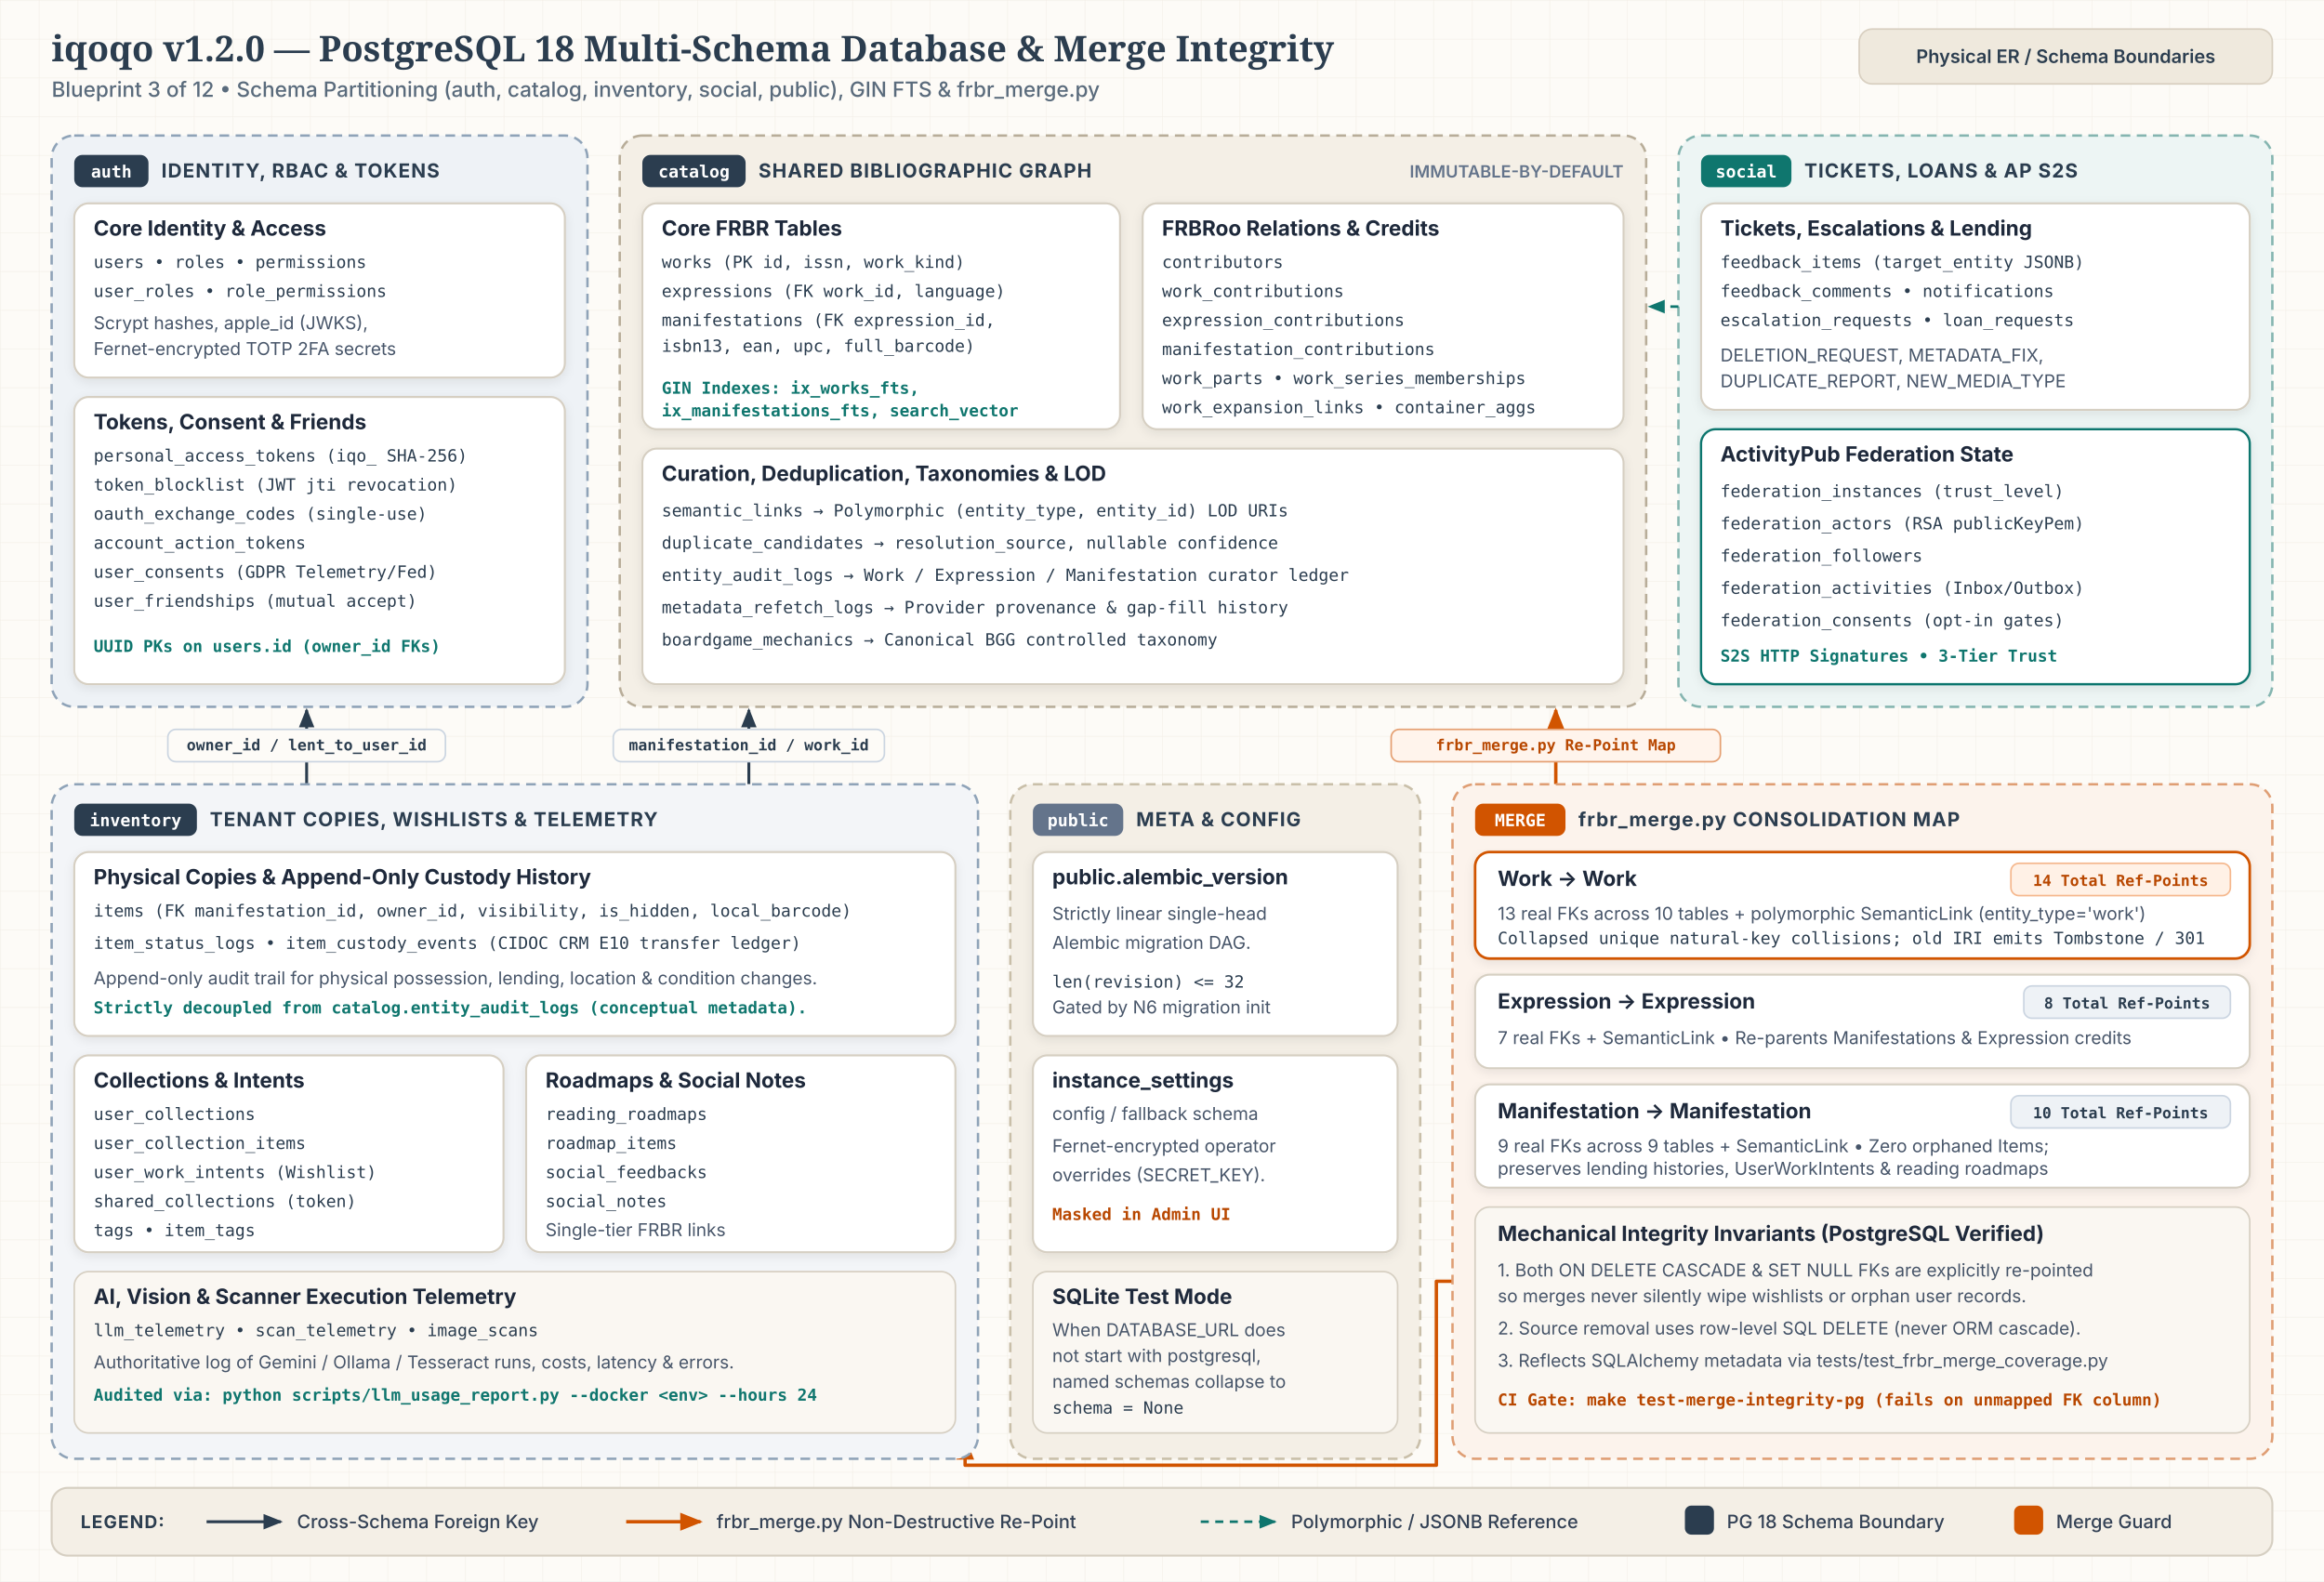
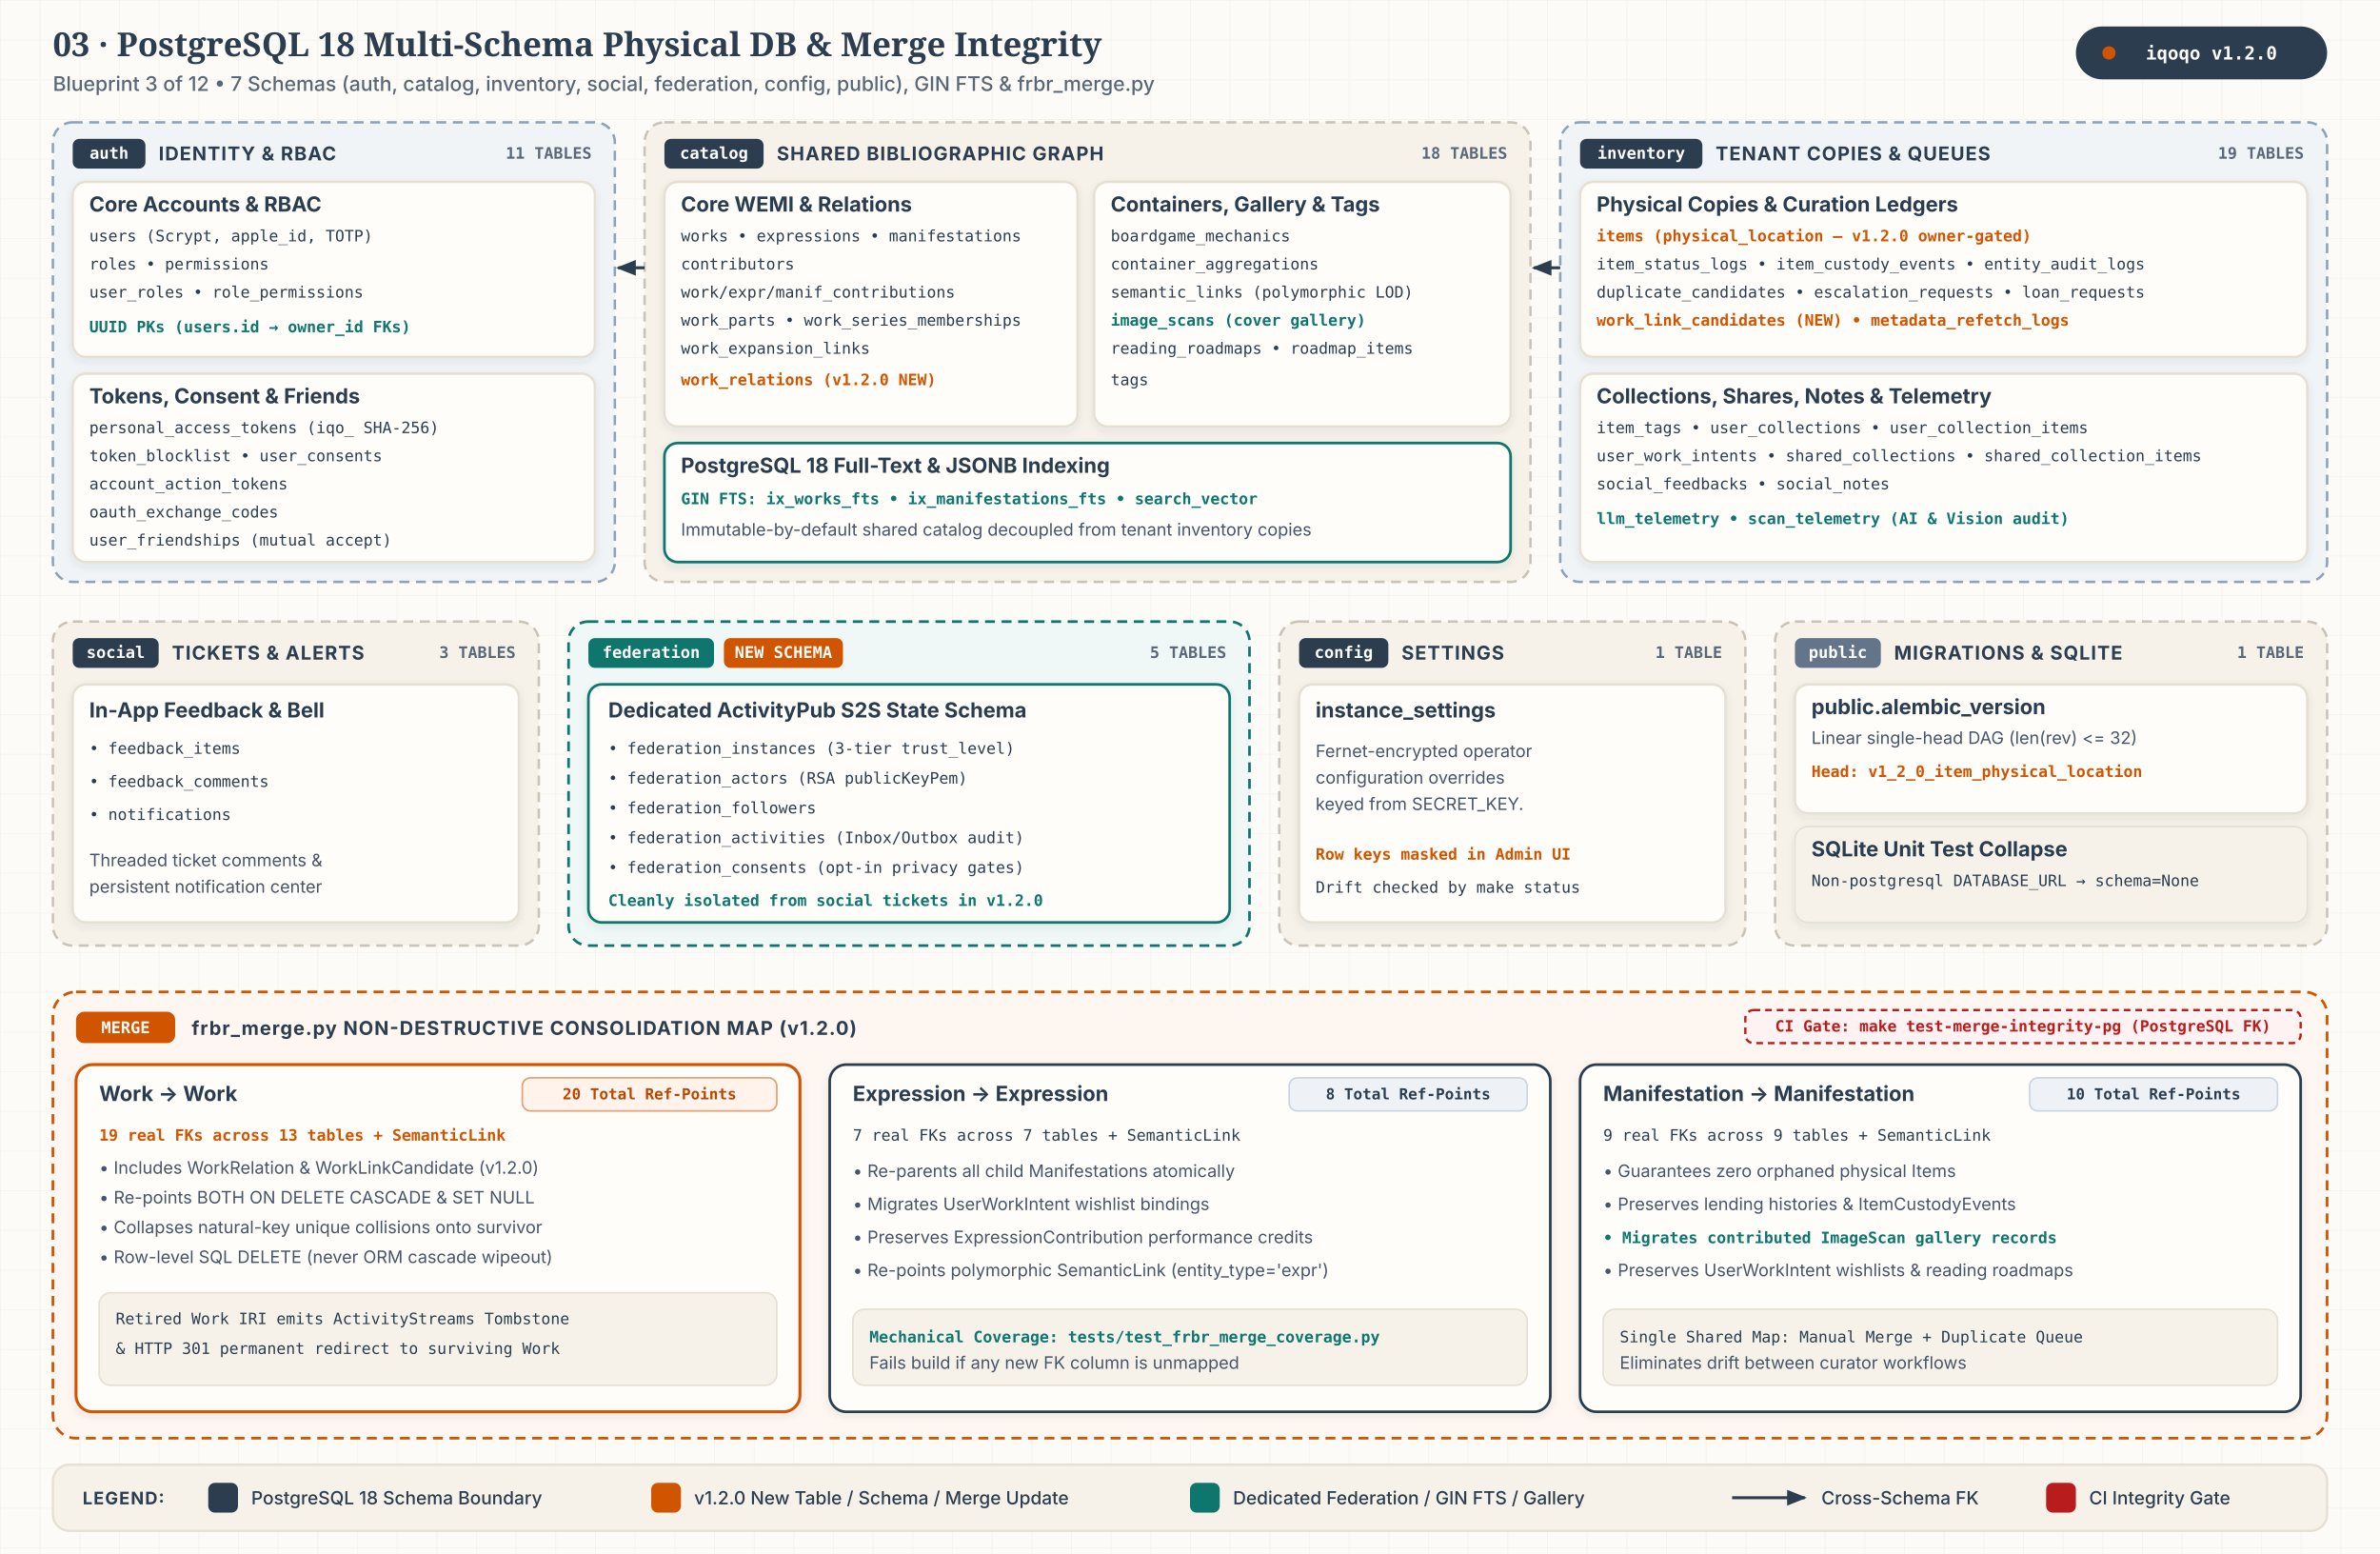
- <svg xmlns="http://www.w3.org/2000/svg" id="svg-bp3" viewBox="0 0 1440 980" width="1440" height="980" role="img" aria-labelledby="bp3-title bp3-desc">
+ <svg xmlns="http://www.w3.org/2000/svg" id="svg-bp3" viewBox="0 0 1440 940" width="1440" height="940" role="img" aria-labelledby="bp3-title bp3-desc">
  <style>
-               .canvas-bg { fill: #FDFBF7; }
-               .title-text { font-family: 'Merriweather', Georgia, serif; font-size: 22px; font-weight: 700; fill: #2B3D4F; }
-               .subtitle-text { font-family: 'Inter', -apple-system, BlinkMacSystemFont, 'Segoe UI', sans-serif; font-size: 13px; font-weight: 500; fill: #5A6B7C; }
-               .header-pill-bg { fill: #EFE9DD; stroke: #D8CFC0; stroke-width: 1; }
-               .header-pill-text { font-family: 'Inter', -apple-system, BlinkMacSystemFont, 'Segoe UI', sans-serif; font-size: 11.5px; font-weight: 600; fill: #2B3D4F; }
- 
-               .schema-box { stroke-width: 1.5; stroke-dasharray: 6 4; }
-               .schema-auth { fill: #EEF2F6; stroke: #8FA3B8; }
-               .schema-catalog { fill: #F4EFE6; stroke: #B8AD99; }
-               .schema-social { fill: #EDF5F4; stroke: #85B5B0; }
-               .schema-inventory { fill: #F3F5F8; stroke: #8FA3B8; }
-               .schema-sys { fill: #F4EFE6; stroke: #C9BFA9; }
-               .schema-merge { fill: #FCF3EC; stroke: #DF9E74; }
- 
-               .badge-indigo { fill: #2B3D4F; }
-               .badge-clay { fill: #D15400; }
-               .badge-teal { fill: #0F766E; }
-               .badge-muted { fill: #64748B; }
-               .badge-text { font-family: 'JetBrains Mono', ui-monospace, SFMono-Regular, monospace; font-size: 10.5px; font-weight: 600; fill: #FFFFFF; }
-               .schema-title { font-family: 'Inter', -apple-system, BlinkMacSystemFont, 'Segoe UI', sans-serif; font-size: 12px; font-weight: 700; letter-spacing: 0.05em; fill: #2B3D4F; }
-               .schema-meta { font-family: 'Inter', -apple-system, BlinkMacSystemFont, 'Segoe UI', sans-serif; font-size: 10.5px; font-weight: 600; fill: #64748B; }
- 
-               .card-bg { fill: #FFFFFF; stroke: #D6CFC2; stroke-width: 1.25; }
-               .card-clay { fill: #FFFFFF; stroke: #D15400; stroke-width: 1.6; }
-               .card-teal { fill: #FFFFFF; stroke: #0F766E; stroke-width: 1.4; }
-               .card-sub { fill: #FAF7F2; stroke: #D6CFC2; stroke-width: 1; }
- 
-               .tbl-title { font-family: 'Inter', -apple-system, BlinkMacSystemFont, 'Segoe UI', sans-serif; font-size: 13px; font-weight: 700; fill: #1E293B; }
-               .tbl-list { font-family: 'JetBrains Mono', ui-monospace, SFMono-Regular, monospace; font-size: 10.4px; font-weight: 500; fill: #2B3D4F; }
-               .tbl-body { font-family: 'Inter', -apple-system, BlinkMacSystemFont, 'Segoe UI', sans-serif; font-size: 11px; font-weight: 400; fill: #475569; }
-               .tbl-clay { font-family: 'JetBrains Mono', ui-monospace, SFMono-Regular, monospace; font-size: 10.2px; font-weight: 600; fill: #B84700; }
-               .tbl-teal { font-family: 'JetBrains Mono', ui-monospace, SFMono-Regular, monospace; font-size: 10.2px; font-weight: 600; fill: #0F766E; }
- 
-               .pill-indigo { fill: #EEF2F6; stroke: #CBD5E1; stroke-width: 1; }
-               .pill-indigo-text { font-family: 'JetBrains Mono', ui-monospace, SFMono-Regular, monospace; font-size: 9.5px; font-weight: 600; fill: #2B3D4F; }
-               .pill-clay { fill: #FFF1E6; stroke: #F5B88E; stroke-width: 1; }
-               .pill-clay-text { font-family: 'JetBrains Mono', ui-monospace, SFMono-Regular, monospace; font-size: 9.5px; font-weight: 600; fill: #B84700; }
+               .bg { fill: #FDFBF7; }
+               .title { font-family: Georgia, 'Merriweather', serif; font-size: 20px; font-weight: 700; fill: #2B3D4F; }
+               .sub { font-family: system-ui, -apple-system, 'Inter', sans-serif; font-size: 12.2px; font-weight: 500; fill: #5A6776; }
+               .ver-pill { fill: #2B3D4F; }
+               .ver-pill-txt { font-family: ui-monospace, 'JetBrains Mono', Menlo, monospace; font-size: 11px; font-weight: 700; fill: #FDFBF7; }
+               .ver-dot { fill: #D15400; }
+ 
+               .sch { fill: #F6F2EA; stroke: #CBC3B7; stroke-width: 1.5; stroke-dasharray: 6 4; }
+               .sch-indigo { fill: #F1F4F7; stroke: #8FA3B8; stroke-width: 1.5; stroke-dasharray: 6 4; }
+               .sch-teal { fill: #EFF8F6; stroke: #0F766E; stroke-width: 1.6; stroke-dasharray: 6 4; }
+               .sch-clay { fill: #FEF6F0; stroke: #D15400; stroke-width: 1.6; stroke-dasharray: 6 4; }
+ 
+               .sch-title { font-family: system-ui, -apple-system, 'Inter', sans-serif; font-size: 11.5px; font-weight: 700; letter-spacing: 0.05em; fill: #2B3D4F; }
+               .sch-meta { font-family: ui-monospace, 'JetBrains Mono', Menlo, monospace; font-size: 9.6px; font-weight: 600; fill: #5A6776; }
+ 
+               .card { fill: #FFFDF9; stroke: #E6DFD3; stroke-width: 1.5; }
+               .card-indigo { fill: #FFFDF9; stroke: #2B3D4F; stroke-width: 1.6; }
+               .card-clay { fill: #FFFDF9; stroke: #D15400; stroke-width: 1.8; }
+               .card-teal { fill: #FFFDF9; stroke: #0F766E; stroke-width: 1.6; }
+               .card-sub { fill: #F6F2EA; stroke: #E6DFD3; stroke-width: 1; }
+               .card-crimson { fill: #FEF2F2; stroke: #B91C1C; stroke-width: 1.4; stroke-dasharray: 4 3; }
+ 
+               .b-indigo { fill: #2B3D4F; }
+               .b-clay { fill: #D15400; }
+               .b-teal { fill: #0F766E; }
+               .b-crimson { fill: #B91C1C; }
+               .b-muted { fill: #64748B; }
+               .b-txt { font-family: ui-monospace, 'JetBrains Mono', Menlo, monospace; font-size: 9.8px; font-weight: 700; fill: #FFFFFF; }
+ 
+               .c-title { font-family: system-ui, -apple-system, 'Inter', sans-serif; font-size: 12.6px; font-weight: 700; fill: #2B3D4F; }
+               .c-body { font-family: system-ui, -apple-system, 'Inter', sans-serif; font-size: 10.4px; font-weight: 400; fill: #475569; }
+               .c-mono { font-family: ui-monospace, 'JetBrains Mono', Menlo, monospace; font-size: 9.5px; font-weight: 500; fill: #2B3D4F; }
+               .c-clay { font-family: ui-monospace, 'JetBrains Mono', Menlo, monospace; font-size: 9.5px; font-weight: 700; fill: #D15400; }
+               .c-teal { font-family: ui-monospace, 'JetBrains Mono', Menlo, monospace; font-size: 9.5px; font-weight: 600; fill: #0F766E; }
+               .c-crimson { font-family: ui-monospace, 'JetBrains Mono', Menlo, monospace; font-size: 9.4px; font-weight: 600; fill: #B91C1C; }
+ 
+               .pill { fill: #EEF2F6; stroke: #CBD5E1; stroke-width: 1; }
+               .pill-txt { font-family: ui-monospace, 'JetBrains Mono', Menlo, monospace; font-size: 9.2px; font-weight: 600; fill: #2B3D4F; }
+               .pill-clay { fill: #FFF3EB; stroke: #E5A073; stroke-width: 1; }
+               .pill-clay-txt { font-family: ui-monospace, 'JetBrains Mono', Menlo, monospace; font-size: 9.2px; font-weight: 700; fill: #B84700; }

              .edge-fk { fill: none; stroke: #2B3D4F; stroke-width: 1.8; stroke-linejoin: round; }
-               .edge-merge { fill: none; stroke: #D15400; stroke-width: 2.1; stroke-linejoin: round; }
-               .edge-poly { fill: none; stroke: #0F766E; stroke-width: 1.6; stroke-dasharray: 5 4; stroke-linejoin: round; }
+               .edge-m { fill: none; stroke: #D15400; stroke-width: 2; stroke-linejoin: round; }
              .mk-fk { fill: #2B3D4F; }
-               .mk-merge { fill: #D15400; }
-               .mk-poly { fill: #0F766E; }
- 
-               .edge-pill-bg { fill: #FDFBF7; stroke: #CBD5E1; stroke-width: 1; }
-               .edge-pill-text { font-family: 'JetBrains Mono', ui-monospace, SFMono-Regular, monospace; font-size: 9.5px; font-weight: 600; fill: #2B3D4F; }
-               .edge-pill-clay { fill: #FFF4EC; stroke: #E5A073; stroke-width: 1; }
-               .edge-pill-clay-text { font-family: 'JetBrains Mono', ui-monospace, SFMono-Regular, monospace; font-size: 9.5px; font-weight: 600; fill: #B84700; }
- 
-               .legend-bg { fill: #F4EFE6; stroke: #D6CFC2; stroke-width: 1.25; }
-               .legend-heading { font-family: 'Inter', -apple-system, BlinkMacSystemFont, 'Segoe UI', sans-serif; font-size: 11px; font-weight: 700; letter-spacing: 0.06em; fill: #2B3D4F; }
-               .legend-text { font-family: 'Inter', -apple-system, BlinkMacSystemFont, 'Segoe UI', sans-serif; font-size: 11.5px; font-weight: 500; fill: #334155; }
+               .mk-m { fill: #D15400; }
+ 
+               .legend-bg { fill: #F6F2EA; stroke: #E6DFD3; stroke-width: 1.4; }
+               .legend-h { font-family: system-ui, -apple-system, 'Inter', sans-serif; font-size: 10.5px; font-weight: 700; letter-spacing: 0.06em; fill: #2B3D4F; }
+               .legend-t { font-family: system-ui, -apple-system, 'Inter', sans-serif; font-size: 11px; font-weight: 500; fill: #2B3D4F; }
            </style>
  <defs>
    <pattern id="b3-grid" width="24" height="24" patternUnits="userSpaceOnUse">
-       <path d="M 24 0 L 0 0 0 24" fill="none" stroke="#E4DCCE" stroke-width="0.6" opacity="0.45" />
+       <path d="M 24 0 L 0 0 0 24" fill="none" stroke="#E6DFD3" stroke-width="0.6" opacity="0.5" />
    </pattern>
-     <filter id="b3-shadow" x="-6%" y="-6%" width="112%" height="118%">
-       <feDropShadow dx="0" dy="2" stdDeviation="3" flood-color="#0F172A" flood-opacity="0.08" />
+     <filter id="b3-sh" x="-6%" y="-6%" width="112%" height="118%">
+       <feDropShadow dx="0" dy="2" stdDeviation="2.5" flood-color="#2B3D4F" flood-opacity="0.08" />
    </filter>
    <marker id="b3-mk-fk" viewBox="0 0 10 10" refX="8.5" refY="5" markerWidth="7" markerHeight="7" orient="auto-start-reverse">
      <path d="M 0 1.2 L 9.5 5 L 0 8.8 z" class="mk-fk" />
    </marker>
-     <marker id="b3-mk-merge" viewBox="0 0 10 10" refX="8.5" refY="5" markerWidth="7" markerHeight="7" orient="auto-start-reverse">
-       <path d="M 0 1.2 L 9.5 5 L 0 8.8 z" class="mk-merge" />
-     </marker>
-     <marker id="b3-mk-poly" viewBox="0 0 10 10" refX="8.5" refY="5" markerWidth="7" markerHeight="7" orient="auto-start-reverse">
-       <path d="M 0 1.2 L 9.5 5 L 0 8.8 z" class="mk-poly" />
+     <marker id="b3-mk-m" viewBox="0 0 10 10" refX="8.5" refY="5" markerWidth="7" markerHeight="7" orient="auto-start-reverse">
+       <path d="M 0 1.2 L 9.5 5 L 0 8.8 z" class="mk-m" />
    </marker>
  </defs>
-   <rect x="0" y="0" width="1440" height="980" class="canvas-bg" />
-   <rect x="0" y="0" width="1440" height="980" fill="url(#b3-grid)" />
-   <text x="32" y="38" class="title-text">iqoqo v1.2.0 — PostgreSQL 18 Multi-Schema Database &amp; Merge Integrity</text>
-   <text x="32" y="60" class="subtitle-text">Blueprint 3 of 12  •  Schema Partitioning (auth, catalog, inventory, social, public), GIN FTS &amp; frbr_merge.py</text>
-   <rect x="1152" y="18" width="256" height="34" rx="8" class="header-pill-bg" />
-   <text x="1280" y="39" text-anchor="middle" class="header-pill-text">Physical ER / Schema Boundaries</text>
-   <g id="bp3-auth">
-     <rect x="32" y="84" width="332" height="354" rx="14" class="schema-box schema-auth" />
-     <rect x="46" y="96" width="46" height="20" rx="5" class="badge-indigo" />
-     <text x="69" y="110" text-anchor="middle" class="badge-text">auth</text>
-     <text x="100" y="110" class="schema-title">IDENTITY, RBAC &amp; TOKENS</text>
-     <rect x="46" y="126" width="304" height="108" rx="9" class="card-bg" filter="url(#b3-shadow)" />
-     <text x="58" y="146" class="tbl-title">Core Identity &amp; Access</text>
-     <text x="58" y="166" class="tbl-list">users • roles • permissions</text>
-     <text x="58" y="184" class="tbl-list">user_roles • role_permissions</text>
-     <text x="58" y="204" class="tbl-body">Scrypt hashes, apple_id (JWKS),</text>
-     <text x="58" y="220" class="tbl-body">Fernet-encrypted TOTP 2FA secrets</text>
-     <rect x="46" y="246" width="304" height="178" rx="9" class="card-bg" filter="url(#b3-shadow)" />
-     <text x="58" y="266" class="tbl-title">Tokens, Consent &amp; Friends</text>
-     <text x="58" y="286" class="tbl-list">personal_access_tokens (iqo_ SHA-256)</text>
-     <text x="58" y="304" class="tbl-list">token_blocklist (JWT jti revocation)</text>
-     <text x="58" y="322" class="tbl-list">oauth_exchange_codes (single-use)</text>
-     <text x="58" y="340" class="tbl-list">account_action_tokens</text>
-     <text x="58" y="358" class="tbl-list">user_consents (GDPR Telemetry/Fed)</text>
-     <text x="58" y="376" class="tbl-list">user_friendships (mutual accept)</text>
-     <text x="58" y="404" class="tbl-teal">UUID PKs on users.id (owner_id FKs)</text>
-   </g>
-   <g id="bp3-catalog">
-     <rect x="384" y="84" width="636" height="354" rx="14" class="schema-box schema-catalog" />
-     <rect x="398" y="96" width="64" height="20" rx="5" class="badge-indigo" />
-     <text x="430" y="110" text-anchor="middle" class="badge-text">catalog</text>
-     <text x="470" y="110" class="schema-title">SHARED BIBLIOGRAPHIC GRAPH</text>
-     <text x="1006" y="110" text-anchor="end" class="schema-meta">IMMUTABLE-BY-DEFAULT</text>
-     <rect x="398" y="126" width="296" height="140" rx="9" class="card-bg" filter="url(#b3-shadow)" />
-     <text x="410" y="146" class="tbl-title">Core FRBR Tables</text>
-     <text x="410" y="166" class="tbl-list">works (PK id, issn, work_kind)</text>
-     <text x="410" y="184" class="tbl-list">expressions (FK work_id, language)</text>
-     <text x="410" y="202" class="tbl-list">manifestations (FK expression_id,</text>
-     <text x="410" y="218" class="tbl-list">  isbn13, ean, upc, full_barcode)</text>
-     <text x="410" y="244" class="tbl-teal">GIN Indexes: ix_works_fts,</text>
-     <text x="410" y="258" class="tbl-teal">ix_manifestations_fts, search_vector</text>
-     <rect x="708" y="126" width="298" height="140" rx="9" class="card-bg" filter="url(#b3-shadow)" />
-     <text x="720" y="146" class="tbl-title">FRBRoo Relations &amp; Credits</text>
-     <text x="720" y="166" class="tbl-list">contributors</text>
-     <text x="720" y="184" class="tbl-list">work_contributions</text>
-     <text x="720" y="202" class="tbl-list">expression_contributions</text>
-     <text x="720" y="220" class="tbl-list">manifestation_contributions</text>
-     <text x="720" y="238" class="tbl-list">work_parts • work_series_memberships</text>
-     <text x="720" y="256" class="tbl-list">work_expansion_links • container_aggs</text>
-     <rect x="398" y="278" width="608" height="146" rx="9" class="card-bg" filter="url(#b3-shadow)" />
-     <text x="410" y="298" class="tbl-title">Curation, Deduplication, Taxonomies &amp; LOD</text>
-     <text x="410" y="320" class="tbl-list">semantic_links             → Polymorphic (entity_type, entity_id) LOD URIs</text>
-     <text x="410" y="340" class="tbl-list">duplicate_candidates       → resolution_source, nullable confidence</text>
-     <text x="410" y="360" class="tbl-list">entity_audit_logs          → Work / Expression / Manifestation curator ledger</text>
-     <text x="410" y="380" class="tbl-list">metadata_refetch_logs      → Provider provenance &amp; gap-fill history</text>
-     <text x="410" y="400" class="tbl-list">boardgame_mechanics        → Canonical BGG controlled taxonomy</text>
-   </g>
-   <g id="bp3-social">
-     <rect x="1040" y="84" width="368" height="354" rx="14" class="schema-box schema-social" />
-     <rect x="1054" y="96" width="56" height="20" rx="5" class="badge-teal" />
-     <text x="1082" y="110" text-anchor="middle" class="badge-text">social</text>
-     <text x="1118" y="110" class="schema-title">TICKETS, LOANS &amp; AP S2S</text>
-     <rect x="1054" y="126" width="340" height="128" rx="9" class="card-bg" filter="url(#b3-shadow)" />
-     <text x="1066" y="146" class="tbl-title">Tickets, Escalations &amp; Lending</text>
-     <text x="1066" y="166" class="tbl-list">feedback_items (target_entity JSONB)</text>
-     <text x="1066" y="184" class="tbl-list">feedback_comments • notifications</text>
-     <text x="1066" y="202" class="tbl-list">escalation_requests • loan_requests</text>
-     <text x="1066" y="224" class="tbl-body">DELETION_REQUEST, METADATA_FIX,</text>
-     <text x="1066" y="240" class="tbl-body">DUPLICATE_REPORT, NEW_MEDIA_TYPE</text>
-     <rect x="1054" y="266" width="340" height="158" rx="9" class="card-teal" filter="url(#b3-shadow)" />
-     <text x="1066" y="286" class="tbl-title">ActivityPub Federation State</text>
-     <text x="1066" y="308" class="tbl-list">federation_instances (trust_level)</text>
-     <text x="1066" y="328" class="tbl-list">federation_actors (RSA publicKeyPem)</text>
-     <text x="1066" y="348" class="tbl-list">federation_followers</text>
-     <text x="1066" y="368" class="tbl-list">federation_activities (Inbox/Outbox)</text>
-     <text x="1066" y="388" class="tbl-list">federation_consents (opt-in gates)</text>
-     <text x="1066" y="410" class="tbl-teal">S2S HTTP Signatures • 3-Tier Trust</text>
-   </g>
-   <path d="M 190 486 L 190 440" class="edge-fk" marker-end="url(#b3-mk-fk)" />
-   <rect x="104" y="452" width="172" height="20" rx="5" class="edge-pill-bg" />
-   <text x="190" y="465" text-anchor="middle" class="edge-pill-text">owner_id / lent_to_user_id</text>
-   <path d="M 464 486 L 464 440" class="edge-fk" marker-end="url(#b3-mk-fk)" />
-   <rect x="380" y="452" width="168" height="20" rx="5" class="edge-pill-bg" />
-   <text x="464" y="465" text-anchor="middle" class="edge-pill-text">manifestation_id / work_id</text>
-   <path d="M 1040 190 L 1022 190" class="edge-poly" marker-end="url(#b3-mk-poly)" />
-   <path d="M 964 486 L 964 440" class="edge-merge" marker-end="url(#b3-mk-merge)" />
-   <rect x="862" y="452" width="204" height="20" rx="5" class="edge-pill-clay" />
-   <text x="964" y="465" text-anchor="middle" class="edge-pill-clay-text">frbr_merge.py Re-Point Map</text>
-   <path d="M 900 794 L 890 794 L 890 908 L 598 908 L 598 892" class="edge-merge" marker-end="url(#b3-mk-merge)" />
-   <g id="bp3-inventory">
-     <rect x="32" y="486" width="574" height="418" rx="14" class="schema-box schema-inventory" />
-     <rect x="46" y="498" width="76" height="20" rx="5" class="badge-indigo" />
-     <text x="84" y="512" text-anchor="middle" class="badge-text">inventory</text>
-     <text x="130" y="512" class="schema-title">TENANT COPIES, WISHLISTS &amp; TELEMETRY</text>
-     <rect x="46" y="528" width="546" height="114" rx="9" class="card-bg" filter="url(#b3-shadow)" />
-     <text x="58" y="548" class="tbl-title">Physical Copies &amp; Append-Only Custody History</text>
-     <text x="58" y="568" class="tbl-list">items (FK manifestation_id, owner_id, visibility, is_hidden, local_barcode)</text>
-     <text x="58" y="588" class="tbl-list">item_status_logs • item_custody_events (CIDOC CRM E10 transfer ledger)</text>
-     <text x="58" y="610" class="tbl-body">Append-only audit trail for physical possession, lending, location &amp; condition changes.</text>
-     <text x="58" y="628" class="tbl-teal">Strictly decoupled from catalog.entity_audit_logs (conceptual metadata).</text>
-     <rect x="46" y="654" width="266" height="122" rx="9" class="card-bg" filter="url(#b3-shadow)" />
-     <text x="58" y="674" class="tbl-title">Collections &amp; Intents</text>
-     <text x="58" y="694" class="tbl-list">user_collections</text>
-     <text x="58" y="712" class="tbl-list">user_collection_items</text>
-     <text x="58" y="730" class="tbl-list">user_work_intents (Wishlist)</text>
-     <text x="58" y="748" class="tbl-list">shared_collections (token)</text>
-     <text x="58" y="766" class="tbl-list">tags • item_tags</text>
-     <rect x="326" y="654" width="266" height="122" rx="9" class="card-bg" filter="url(#b3-shadow)" />
-     <text x="338" y="674" class="tbl-title">Roadmaps &amp; Social Notes</text>
-     <text x="338" y="694" class="tbl-list">reading_roadmaps</text>
-     <text x="338" y="712" class="tbl-list">roadmap_items</text>
-     <text x="338" y="730" class="tbl-list">social_feedbacks</text>
-     <text x="338" y="748" class="tbl-list">social_notes</text>
-     <text x="338" y="766" class="tbl-body">Single-tier FRBR links</text>
-     <rect x="46" y="788" width="546" height="100" rx="9" class="card-sub" />
-     <text x="58" y="808" class="tbl-title">AI, Vision &amp; Scanner Execution Telemetry</text>
-     <text x="58" y="828" class="tbl-list">llm_telemetry • scan_telemetry • image_scans</text>
-     <text x="58" y="848" class="tbl-body">Authoritative log of Gemini / Ollama / Tesseract runs, costs, latency &amp; errors.</text>
-     <text x="58" y="868" class="tbl-teal">Audited via: python scripts/llm_usage_report.py --docker &lt;env&gt; --hours 24</text>
-   </g>
-   <g id="bp3-sys">
-     <rect x="626" y="486" width="254" height="418" rx="14" class="schema-box schema-sys" />
-     <rect x="640" y="498" width="56" height="20" rx="5" class="badge-muted" />
-     <text x="668" y="512" text-anchor="middle" class="badge-text">public</text>
-     <text x="704" y="512" class="schema-title">META &amp; CONFIG</text>
-     <rect x="640" y="528" width="226" height="114" rx="9" class="card-bg" filter="url(#b3-shadow)" />
-     <text x="652" y="548" class="tbl-title">public.alembic_version</text>
-     <text x="652" y="570" class="tbl-body">Strictly linear single-head</text>
-     <text x="652" y="588" class="tbl-body">Alembic migration DAG.</text>
-     <text x="652" y="612" class="tbl-list">len(revision) &lt;= 32</text>
-     <text x="652" y="628" class="tbl-body">Gated by N6 migration init</text>
-     <rect x="640" y="654" width="226" height="122" rx="9" class="card-bg" filter="url(#b3-shadow)" />
-     <text x="652" y="674" class="tbl-title">instance_settings</text>
-     <text x="652" y="694" class="tbl-body">config / fallback schema</text>
-     <text x="652" y="714" class="tbl-body">Fernet-encrypted operator</text>
-     <text x="652" y="732" class="tbl-body">overrides (SECRET_KEY).</text>
-     <text x="652" y="756" class="tbl-clay">Masked in Admin UI</text>
-     <rect x="640" y="788" width="226" height="100" rx="9" class="card-sub" />
-     <text x="652" y="808" class="tbl-title">SQLite Test Mode</text>
-     <text x="652" y="828" class="tbl-body">When DATABASE_URL does</text>
-     <text x="652" y="844" class="tbl-body">not start with postgresql,</text>
-     <text x="652" y="860" class="tbl-body">named schemas collapse to</text>
-     <text x="652" y="876" class="tbl-list">schema = None</text>
-   </g>
-   <g id="bp3-merge">
-     <rect x="900" y="486" width="508" height="418" rx="14" class="schema-box schema-merge" />
-     <rect x="914" y="498" width="56" height="20" rx="5" class="badge-clay" />
-     <text x="942" y="512" text-anchor="middle" class="badge-text">MERGE</text>
-     <text x="978" y="512" class="schema-title">frbr_merge.py CONSOLIDATION MAP</text>
-     <rect x="914" y="528" width="480" height="66" rx="9" class="card-clay" filter="url(#b3-shadow)" />
-     <text x="928" y="549" class="tbl-title">Work → Work</text>
-     <rect x="1246" y="535" width="136" height="20" rx="5" class="pill-clay" />
-     <text x="1314" y="549" text-anchor="middle" class="pill-clay-text">14 Total Ref-Points</text>
-     <text x="928" y="570" class="tbl-body">13 real FKs across 10 tables + polymorphic SemanticLink (entity_type='work')</text>
-     <text x="928" y="585" class="tbl-list">Collapsed unique natural-key collisions; old IRI emits Tombstone / 301</text>
-     <rect x="914" y="604" width="480" height="58" rx="9" class="card-bg" filter="url(#b3-shadow)" />
-     <text x="928" y="625" class="tbl-title">Expression → Expression</text>
-     <rect x="1254" y="611" width="128" height="20" rx="5" class="pill-indigo" />
-     <text x="1318" y="625" text-anchor="middle" class="pill-indigo-text">8 Total Ref-Points</text>
-     <text x="928" y="647" class="tbl-body">7 real FKs + SemanticLink • Re-parents Manifestations &amp; Expression credits</text>
-     <rect x="914" y="672" width="480" height="64" rx="9" class="card-bg" filter="url(#b3-shadow)" />
-     <text x="928" y="693" class="tbl-title">Manifestation → Manifestation</text>
-     <rect x="1246" y="679" width="136" height="20" rx="5" class="pill-indigo" />
-     <text x="1314" y="693" text-anchor="middle" class="pill-indigo-text">10 Total Ref-Points</text>
-     <text x="928" y="714" class="tbl-body">9 real FKs across 9 tables + SemanticLink • Zero orphaned Items;</text>
-     <text x="928" y="728" class="tbl-body">preserves lending histories, UserWorkIntents &amp; reading roadmaps</text>
-     <rect x="914" y="748" width="480" height="140" rx="9" class="card-sub" />
-     <text x="928" y="769" class="tbl-title">Mechanical Integrity Invariants (PostgreSQL Verified)</text>
-     <text x="928" y="791" class="tbl-body">1. Both ON DELETE CASCADE &amp; SET NULL FKs are explicitly re-pointed</text>
-     <text x="928" y="807" class="tbl-body">   so merges never silently wipe wishlists or orphan user records.</text>
-     <text x="928" y="827" class="tbl-body">2. Source removal uses row-level SQL DELETE (never ORM cascade).</text>
-     <text x="928" y="847" class="tbl-body">3. Reflects SQLAlchemy metadata via tests/test_frbr_merge_coverage.py</text>
-     <text x="928" y="871" class="tbl-clay">CI Gate: make test-merge-integrity-pg (fails on unmapped FK column)</text>
-   </g>
-   <rect x="32" y="922" width="1376" height="42" rx="10" class="legend-bg" />
-   <text x="50" y="947" class="legend-heading">LEGEND:</text>
-   <line x1="128" y1="943" x2="174" y2="943" class="edge-fk" marker-end="url(#b3-mk-fk)" />
-   <text x="184" y="947" class="legend-text">Cross-Schema Foreign Key</text>
-   <line x1="388" y1="943" x2="434" y2="943" class="edge-merge" marker-end="url(#b3-mk-merge)" />
-   <text x="444" y="947" class="legend-text">frbr_merge.py Non-Destructive Re-Point</text>
-   <line x1="744" y1="943" x2="790" y2="943" class="edge-poly" marker-end="url(#b3-mk-poly)" />
-   <text x="800" y="947" class="legend-text">Polymorphic / JSONB Reference</text>
-   <rect x="1044" y="933" width="18" height="18" rx="4" class="badge-indigo" />
-   <text x="1070" y="947" class="legend-text">PG 18 Schema Boundary</text>
-   <rect x="1248" y="933" width="18" height="18" rx="4" class="badge-clay" />
-   <text x="1274" y="947" class="legend-text">Merge Guard</text>
+   <rect x="0" y="0" width="1440" height="940" class="bg" />
+   <rect x="0" y="0" width="1440" height="940" fill="url(#b3-grid)" />
+   <text x="32" y="34" class="title">03 · PostgreSQL 18 Multi-Schema Physical DB &amp; Merge Integrity</text>
+   <text x="32" y="55" class="sub">Blueprint 3 of 12  •  7 Schemas (auth, catalog, inventory, social, federation, config, public), GIN FTS &amp; frbr_merge.py</text>
+   <rect x="1256" y="16" width="152" height="32" rx="16" class="ver-pill" />
+   <circle cx="1276" cy="32" r="4" class="ver-dot" />
+   <text x="1338" y="36" text-anchor="middle" class="ver-pill-txt">iqoqo v1.2.0</text>
+   <rect x="32" y="74" width="340" height="278" rx="12" class="sch-indigo" />
+   <rect x="44" y="84" width="44" height="18" rx="4" class="b-indigo" />
+   <text x="66" y="96" text-anchor="middle" class="b-txt">auth</text>
+   <text x="96" y="97" class="sch-title">IDENTITY &amp; RBAC</text>
+   <text x="358" y="96" text-anchor="end" class="sch-meta">11 TABLES</text>
+   <g filter="url(#b3-sh)">
+     <rect x="44" y="110" width="316" height="106" rx="8" class="card" />
+     <text x="54" y="128" class="c-title">Core Accounts &amp; RBAC</text>
+     <text x="54" y="146" class="c-mono">users (Scrypt, apple_id, TOTP)</text>
+     <text x="54" y="163" class="c-mono">roles • permissions</text>
+     <text x="54" y="180" class="c-mono">user_roles • role_permissions</text>
+     <text x="54" y="201" class="c-teal">UUID PKs (users.id → owner_id FKs)</text>
+     <rect x="44" y="226" width="316" height="114" rx="8" class="card" />
+     <text x="54" y="244" class="c-title">Tokens, Consent &amp; Friends</text>
+     <text x="54" y="262" class="c-mono">personal_access_tokens (iqo_ SHA-256)</text>
+     <text x="54" y="279" class="c-mono">token_blocklist • user_consents</text>
+     <text x="54" y="296" class="c-mono">account_action_tokens</text>
+     <text x="54" y="313" class="c-mono">oauth_exchange_codes</text>
+     <text x="54" y="330" class="c-mono">user_friendships (mutual accept)</text>
+   </g>
+   <rect x="390" y="74" width="536" height="278" rx="12" class="sch" />
+   <rect x="402" y="84" width="60" height="18" rx="4" class="b-indigo" />
+   <text x="432" y="96" text-anchor="middle" class="b-txt">catalog</text>
+   <text x="470" y="97" class="sch-title">SHARED BIBLIOGRAPHIC GRAPH</text>
+   <text x="912" y="96" text-anchor="end" class="sch-meta">18 TABLES</text>
+   <g filter="url(#b3-sh)">
+     <rect x="402" y="110" width="250" height="148" rx="8" class="card" />
+     <text x="412" y="128" class="c-title">Core WEMI &amp; Relations</text>
+     <text x="412" y="146" class="c-mono">works • expressions • manifestations</text>
+     <text x="412" y="163" class="c-mono">contributors</text>
+     <text x="412" y="180" class="c-mono">work/expr/manif_contributions</text>
+     <text x="412" y="197" class="c-mono">work_parts • work_series_memberships</text>
+     <text x="412" y="214" class="c-mono">work_expansion_links</text>
+     <text x="412" y="233" class="c-clay">work_relations (v1.2.0 NEW)</text>
+     <rect x="662" y="110" width="252" height="148" rx="8" class="card" />
+     <text x="672" y="128" class="c-title">Containers, Gallery &amp; Tags</text>
+     <text x="672" y="146" class="c-mono">boardgame_mechanics</text>
+     <text x="672" y="163" class="c-mono">container_aggregations</text>
+     <text x="672" y="180" class="c-mono">semantic_links (polymorphic LOD)</text>
+     <text x="672" y="197" class="c-teal">image_scans (cover gallery)</text>
+     <text x="672" y="214" class="c-mono">reading_roadmaps • roadmap_items</text>
+     <text x="672" y="233" class="c-mono">tags</text>
+     <rect x="402" y="268" width="512" height="72" rx="8" class="card-teal" />
+     <text x="412" y="286" class="c-title">PostgreSQL 18 Full-Text &amp; JSONB Indexing</text>
+     <text x="412" y="305" class="c-teal">GIN FTS: ix_works_fts • ix_manifestations_fts • search_vector</text>
+     <text x="412" y="324" class="c-body">Immutable-by-default shared catalog decoupled from tenant inventory copies</text>
+   </g>
+   <rect x="944" y="74" width="464" height="278" rx="12" class="sch-indigo" />
+   <rect x="956" y="84" width="74" height="18" rx="4" class="b-indigo" />
+   <text x="993" y="96" text-anchor="middle" class="b-txt">inventory</text>
+   <text x="1038" y="97" class="sch-title">TENANT COPIES &amp; QUEUES</text>
+   <text x="1394" y="96" text-anchor="end" class="sch-meta">19 TABLES</text>
+   <g filter="url(#b3-sh)">
+     <rect x="956" y="110" width="440" height="106" rx="8" class="card" />
+     <text x="966" y="128" class="c-title">Physical Copies &amp; Curation Ledgers</text>
+     <text x="966" y="146" class="c-clay">items (physical_location — v1.2.0 owner-gated)</text>
+     <text x="966" y="163" class="c-mono">item_status_logs • item_custody_events • entity_audit_logs</text>
+     <text x="966" y="180" class="c-mono">duplicate_candidates • escalation_requests • loan_requests</text>
+     <text x="966" y="197" class="c-clay">work_link_candidates (NEW) • metadata_refetch_logs</text>
+     <rect x="956" y="226" width="440" height="114" rx="8" class="card" />
+     <text x="966" y="244" class="c-title">Collections, Shares, Notes &amp; Telemetry</text>
+     <text x="966" y="262" class="c-mono">item_tags • user_collections • user_collection_items</text>
+     <text x="966" y="279" class="c-mono">user_work_intents • shared_collections • shared_collection_items</text>
+     <text x="966" y="296" class="c-mono">social_feedbacks • social_notes</text>
+     <text x="966" y="317" class="c-teal">llm_telemetry • scan_telemetry (AI &amp; Vision audit)</text>
+   </g>
+   <path d="M 944 162 L 928 162" class="edge-fk" marker-end="url(#b3-mk-fk)" />
+   <path d="M 390 162 L 374 162" class="edge-fk" marker-end="url(#b3-mk-fk)" />
+   <rect x="32" y="376" width="294" height="196" rx="12" class="sch" />
+   <rect x="44" y="386" width="52" height="18" rx="4" class="b-indigo" />
+   <text x="70" y="398" text-anchor="middle" class="b-txt">social</text>
+   <text x="104" y="399" class="sch-title">TICKETS &amp; ALERTS</text>
+   <text x="312" y="398" text-anchor="end" class="sch-meta">3 TABLES</text>
+   <g filter="url(#b3-sh)">
+     <rect x="44" y="414" width="270" height="144" rx="8" class="card" />
+     <text x="54" y="434" class="c-title">In-App Feedback &amp; Bell</text>
+     <text x="54" y="456" class="c-mono">• feedback_items</text>
+     <text x="54" y="476" class="c-mono">• feedback_comments</text>
+     <text x="54" y="496" class="c-mono">• notifications</text>
+     <text x="54" y="524" class="c-body">Threaded ticket comments &amp;</text>
+     <text x="54" y="540" class="c-body">persistent notification center</text>
+   </g>
+   <rect x="344" y="376" width="412" height="196" rx="12" class="sch-teal" />
+   <rect x="356" y="386" width="76" height="18" rx="4" class="b-teal" />
+   <text x="394" y="398" text-anchor="middle" class="b-txt">federation</text>
+   <rect x="438" y="386" width="72" height="18" rx="4" class="b-clay" />
+   <text x="474" y="398" text-anchor="middle" class="b-txt">NEW SCHEMA</text>
+   <text x="742" y="398" text-anchor="end" class="sch-meta">5 TABLES</text>
+   <g filter="url(#b3-sh)">
+     <rect x="356" y="414" width="388" height="144" rx="8" class="card-teal" />
+     <text x="368" y="434" class="c-title">Dedicated ActivityPub S2S State Schema</text>
+     <text x="368" y="456" class="c-mono">• federation_instances (3-tier trust_level)</text>
+     <text x="368" y="474" class="c-mono">• federation_actors (RSA publicKeyPem)</text>
+     <text x="368" y="492" class="c-mono">• federation_followers</text>
+     <text x="368" y="510" class="c-mono">• federation_activities (Inbox/Outbox audit)</text>
+     <text x="368" y="528" class="c-mono">• federation_consents (opt-in privacy gates)</text>
+     <text x="368" y="548" class="c-teal">Cleanly isolated from social tickets in v1.2.0</text>
+   </g>
+   <rect x="774" y="376" width="282" height="196" rx="12" class="sch" />
+   <rect x="786" y="386" width="54" height="18" rx="4" class="b-indigo" />
+   <text x="813" y="398" text-anchor="middle" class="b-txt">config</text>
+   <text x="848" y="399" class="sch-title">SETTINGS</text>
+   <text x="1042" y="398" text-anchor="end" class="sch-meta">1 TABLE</text>
+   <g filter="url(#b3-sh)">
+     <rect x="786" y="414" width="258" height="144" rx="8" class="card" />
+     <text x="796" y="434" class="c-title">instance_settings</text>
+     <text x="796" y="458" class="c-body">Fernet-encrypted operator</text>
+     <text x="796" y="474" class="c-body">configuration overrides</text>
+     <text x="796" y="490" class="c-body">keyed from SECRET_KEY.</text>
+     <text x="796" y="520" class="c-clay">Row keys masked in Admin UI</text>
+     <text x="796" y="540" class="c-mono">Drift checked by make status</text>
+   </g>
+   <rect x="1074" y="376" width="334" height="196" rx="12" class="sch" />
+   <rect x="1086" y="386" width="52" height="18" rx="4" class="b-muted" />
+   <text x="1112" y="398" text-anchor="middle" class="b-txt">public</text>
+   <text x="1146" y="399" class="sch-title">MIGRATIONS &amp; SQLITE</text>
+   <text x="1394" y="398" text-anchor="end" class="sch-meta">1 TABLE</text>
+   <g filter="url(#b3-sh)">
+     <rect x="1086" y="414" width="310" height="78" rx="8" class="card" />
+     <text x="1096" y="432" class="c-title">public.alembic_version</text>
+     <text x="1096" y="450" class="c-body">Linear single-head DAG (len(rev) &lt;= 32)</text>
+     <text x="1096" y="470" class="c-clay">Head: v1_2_0_item_physical_location</text>
+     <rect x="1086" y="500" width="310" height="58" rx="8" class="card-sub" />
+     <text x="1096" y="518" class="c-title">SQLite Unit Test Collapse</text>
+     <text x="1096" y="536" class="c-mono">Non-postgresql DATABASE_URL → schema=None</text>
+   </g>
+   <rect x="32" y="600" width="1376" height="270" rx="14" class="sch-clay" />
+   <rect x="46" y="612" width="60" height="19" rx="5" class="b-clay" />
+   <text x="76" y="625" text-anchor="middle" class="b-txt">MERGE</text>
+   <text x="116" y="626" class="sch-title">frbr_merge.py NON-DESTRUCTIVE CONSOLIDATION MAP (v1.2.0)</text>
+   <rect x="1056" y="611" width="336" height="20" rx="5" class="card-crimson" />
+   <text x="1224" y="624" text-anchor="middle" class="c-crimson">CI Gate: make test-merge-integrity-pg (PostgreSQL FK)</text>
+   <g filter="url(#b3-sh)">
+     <rect x="46" y="644" width="438" height="210" rx="10" class="card-clay" />
+     <text x="60" y="666" class="c-title">Work → Work</text>
+     <rect x="316" y="652" width="154" height="20" rx="5" class="pill-clay" />
+     <text x="393" y="665" text-anchor="middle" class="pill-clay-txt">20 Total Ref-Points</text>
+     <text x="60" y="690" class="c-clay">19 real FKs across 13 tables + SemanticLink</text>
+     <text x="60" y="710" class="c-body">• Includes WorkRelation &amp; WorkLinkCandidate (v1.2.0)</text>
+     <text x="60" y="728" class="c-body">• Re-points BOTH ON DELETE CASCADE &amp; SET NULL</text>
+     <text x="60" y="746" class="c-body">• Collapses natural-key unique collisions onto survivor</text>
+     <text x="60" y="764" class="c-body">• Row-level SQL DELETE (never ORM cascade wipeout)</text>
+     <rect x="60" y="782" width="410" height="56" rx="7" class="card-sub" />
+     <text x="70" y="801" class="c-mono">Retired Work IRI emits ActivityStreams Tombstone</text>
+     <text x="70" y="819" class="c-mono">&amp; HTTP 301 permanent redirect to surviving Work</text>
+   </g>
+   <g filter="url(#b3-sh)">
+     <rect x="502" y="644" width="436" height="210" rx="10" class="card-indigo" />
+     <text x="516" y="666" class="c-title">Expression → Expression</text>
+     <rect x="780" y="652" width="144" height="20" rx="5" class="pill" />
+     <text x="852" y="665" text-anchor="middle" class="pill-txt">8 Total Ref-Points</text>
+     <text x="516" y="690" class="c-mono">7 real FKs across 7 tables + SemanticLink</text>
+     <text x="516" y="712" class="c-body">• Re-parents all child Manifestations atomically</text>
+     <text x="516" y="732" class="c-body">• Migrates UserWorkIntent wishlist bindings</text>
+     <text x="516" y="752" class="c-body">• Preserves ExpressionContribution performance credits</text>
+     <text x="516" y="772" class="c-body">• Re-points polymorphic SemanticLink (entity_type='expr')</text>
+     <rect x="516" y="792" width="408" height="46" rx="7" class="card-sub" />
+     <text x="526" y="812" class="c-teal">Mechanical Coverage: tests/test_frbr_merge_coverage.py</text>
+     <text x="526" y="828" class="c-body">Fails build if any new FK column is unmapped</text>
+   </g>
+   <g filter="url(#b3-sh)">
+     <rect x="956" y="644" width="436" height="210" rx="10" class="card-indigo" />
+     <text x="970" y="666" class="c-title">Manifestation → Manifestation</text>
+     <rect x="1228" y="652" width="150" height="20" rx="5" class="pill" />
+     <text x="1303" y="665" text-anchor="middle" class="pill-txt">10 Total Ref-Points</text>
+     <text x="970" y="690" class="c-mono">9 real FKs across 9 tables + SemanticLink</text>
+     <text x="970" y="712" class="c-body">• Guarantees zero orphaned physical Items</text>
+     <text x="970" y="732" class="c-body">• Preserves lending histories &amp; ItemCustodyEvents</text>
+     <text x="970" y="752" class="c-teal">• Migrates contributed ImageScan gallery records</text>
+     <text x="970" y="772" class="c-body">• Preserves UserWorkIntent wishlists &amp; reading roadmaps</text>
+     <rect x="970" y="792" width="408" height="46" rx="7" class="card-sub" />
+     <text x="980" y="812" class="c-mono">Single Shared Map: Manual Merge + Duplicate Queue</text>
+     <text x="980" y="828" class="c-body">Eliminates drift between curator workflows</text>
+   </g>
+   <rect x="32" y="886" width="1376" height="40" rx="10" class="legend-bg" />
+   <text x="50" y="910" class="legend-h">LEGEND:</text>
+   <rect x="126" y="897" width="18" height="18" rx="4" class="b-indigo" />
+   <text x="152" y="910" class="legend-t">PostgreSQL 18 Schema Boundary</text>
+   <rect x="394" y="897" width="18" height="18" rx="4" class="b-clay" />
+   <text x="420" y="910" class="legend-t">v1.2.0 New Table / Schema / Merge Update</text>
+   <rect x="720" y="897" width="18" height="18" rx="4" class="b-teal" />
+   <text x="746" y="910" class="legend-t">Dedicated Federation / GIN FTS / Gallery</text>
+   <line x1="1048" y1="906" x2="1092" y2="906" class="edge-fk" marker-end="url(#b3-mk-fk)" />
+   <text x="1102" y="910" class="legend-t">Cross-Schema FK</text>
+   <rect x="1238" y="897" width="18" height="18" rx="4" class="b-crimson" />
+   <text x="1264" y="910" class="legend-t">CI Integrity Gate</text>
</svg>
